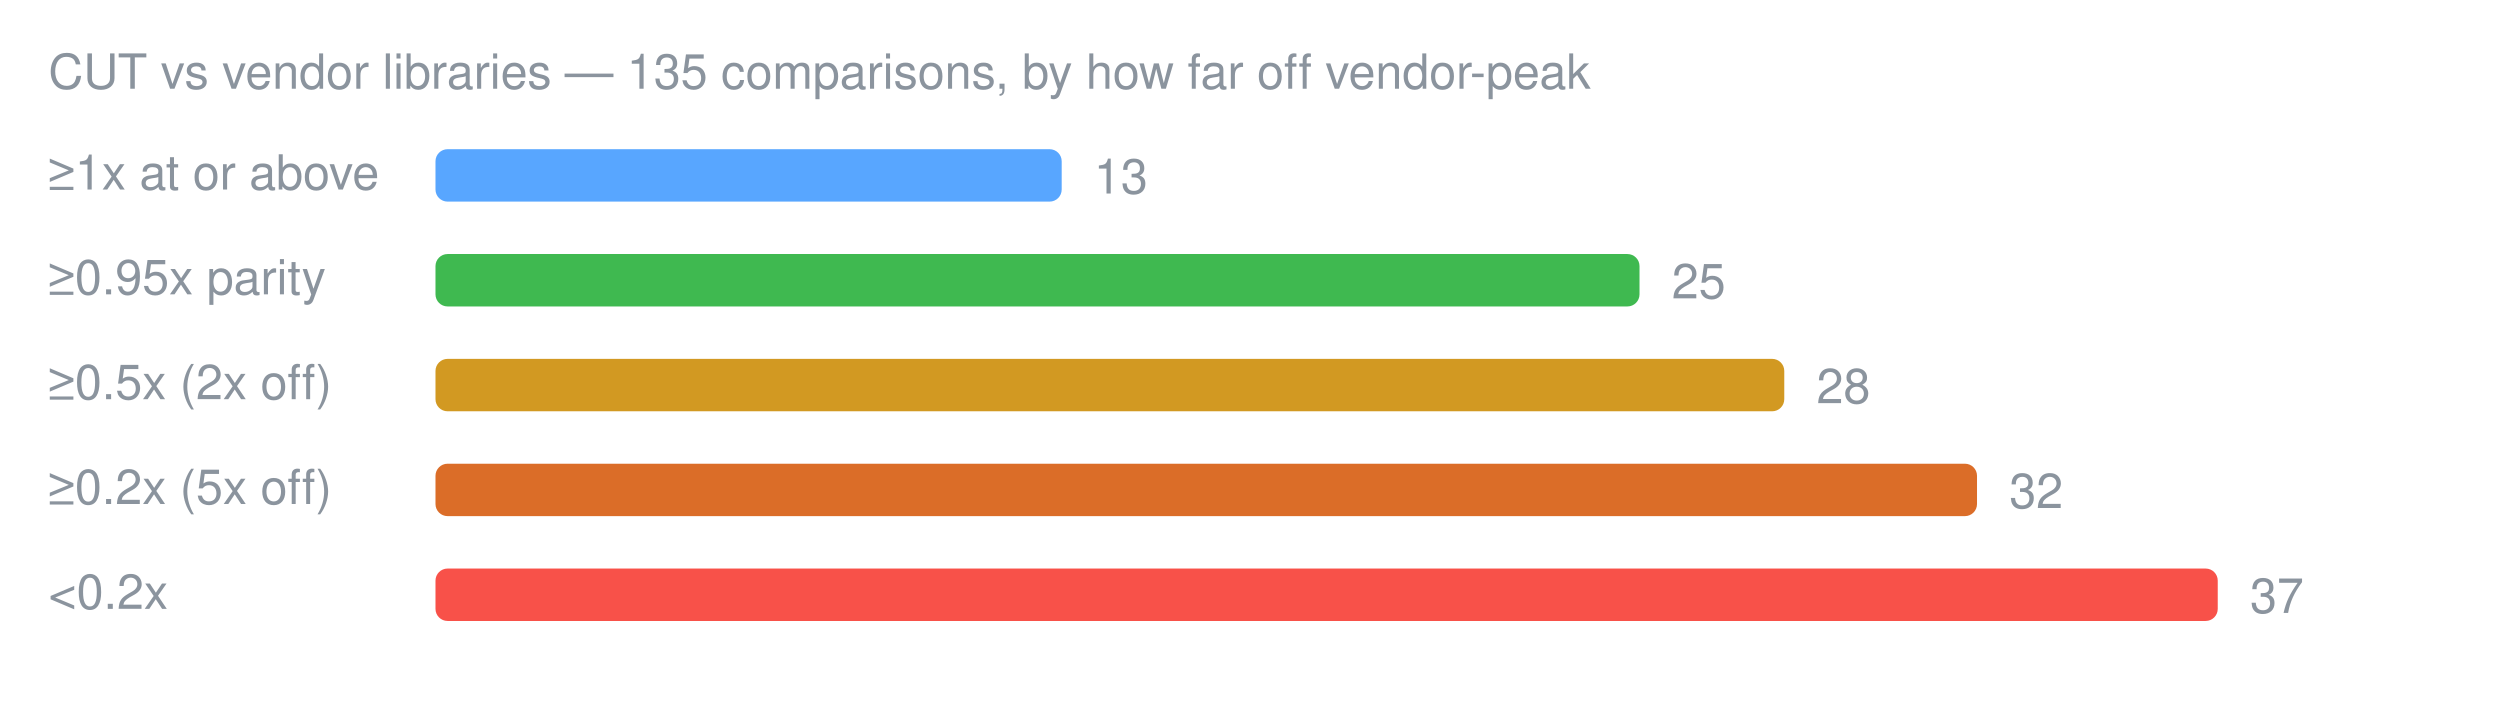
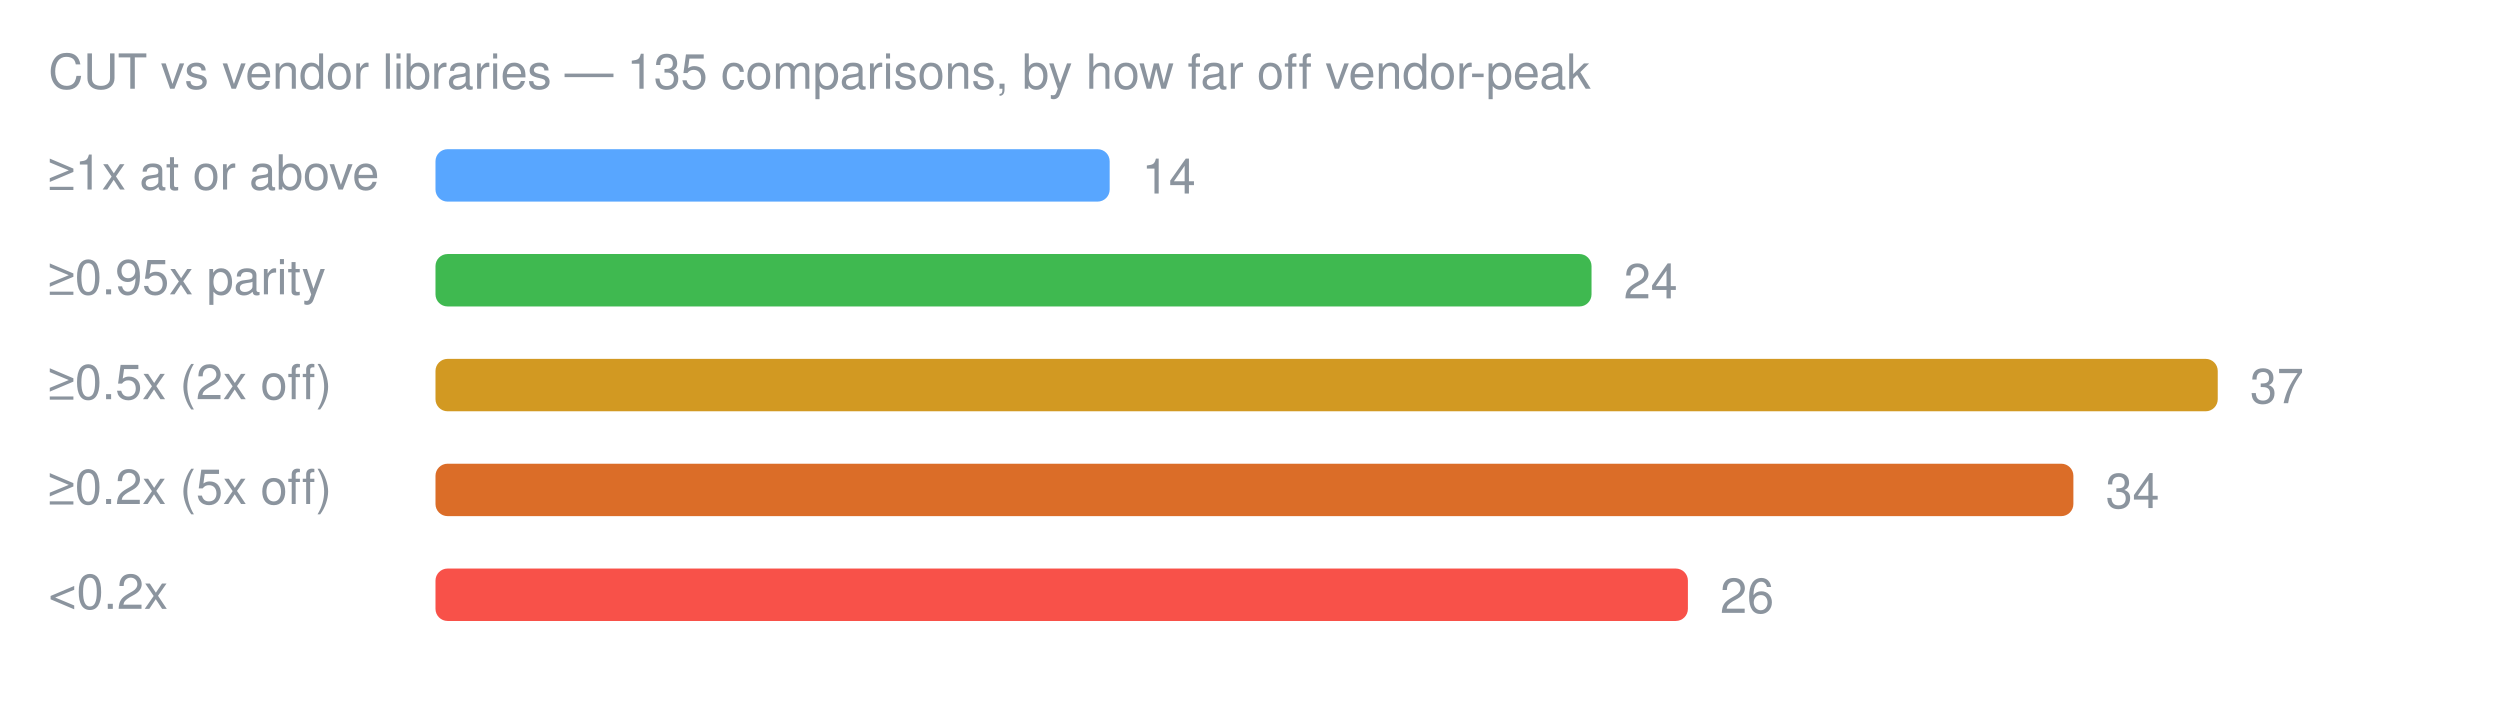
<svg xmlns="http://www.w3.org/2000/svg" width="620" height="176" viewBox="0 0 620 176" font-family="-apple-system,Segoe UI,Helvetica,Arial,sans-serif">
  <text x="12" y="22" font-size="12" fill="#8b949e">CUT vs vendor libraries — 135 comparisons, by how far off vendor-peak</text>
  <text x="12" y="47" font-size="12" fill="#8b949e">≥1x at or above</text>
-   <rect x="108" y="37" width="155.3" height="13" rx="3" fill="#58a6ff" />
-   <text x="271.3" y="48" font-size="12" fill="#8b949e">13</text>
+   <rect x="108" y="37" width="167.2" height="13" rx="3" fill="#58a6ff" />
+   <text x="283.2" y="48" font-size="12" fill="#8b949e">14</text>
  <text x="12" y="73" font-size="12" fill="#8b949e">≥0.95x parity</text>
-   <rect x="108" y="63" width="298.6" height="13" rx="3" fill="#3fb950" />
-   <text x="414.6" y="74" font-size="12" fill="#8b949e">25</text>
+   <rect x="108" y="63" width="286.7" height="13" rx="3" fill="#3fb950" />
+   <text x="402.7" y="74" font-size="12" fill="#8b949e">24</text>
  <text x="12" y="99" font-size="12" fill="#8b949e">≥0.5x (2x off)</text>
-   <rect x="108" y="89" width="334.5" height="13" rx="3" fill="#d29922" />
-   <text x="450.5" y="100" font-size="12" fill="#8b949e">28</text>
+   <rect x="108" y="89" width="442.0" height="13" rx="3" fill="#d29922" />
+   <text x="558.0" y="100" font-size="12" fill="#8b949e">37</text>
  <text x="12" y="125" font-size="12" fill="#8b949e">≥0.2x (5x off)</text>
-   <rect x="108" y="115" width="382.3" height="13" rx="3" fill="#db6d28" />
-   <text x="498.3" y="126" font-size="12" fill="#8b949e">32</text>
+   <rect x="108" y="115" width="406.2" height="13" rx="3" fill="#db6d28" />
+   <text x="522.2" y="126" font-size="12" fill="#8b949e">34</text>
  <text x="12" y="151" font-size="12" fill="#8b949e">&lt;0.2x</text>
-   <rect x="108" y="141" width="442.0" height="13" rx="3" fill="#f85149" />
-   <text x="558.0" y="152" font-size="12" fill="#8b949e">37</text>
+   <rect x="108" y="141" width="310.6" height="13" rx="3" fill="#f85149" />
+   <text x="426.6" y="152" font-size="12" fill="#8b949e">26</text>
</svg>
